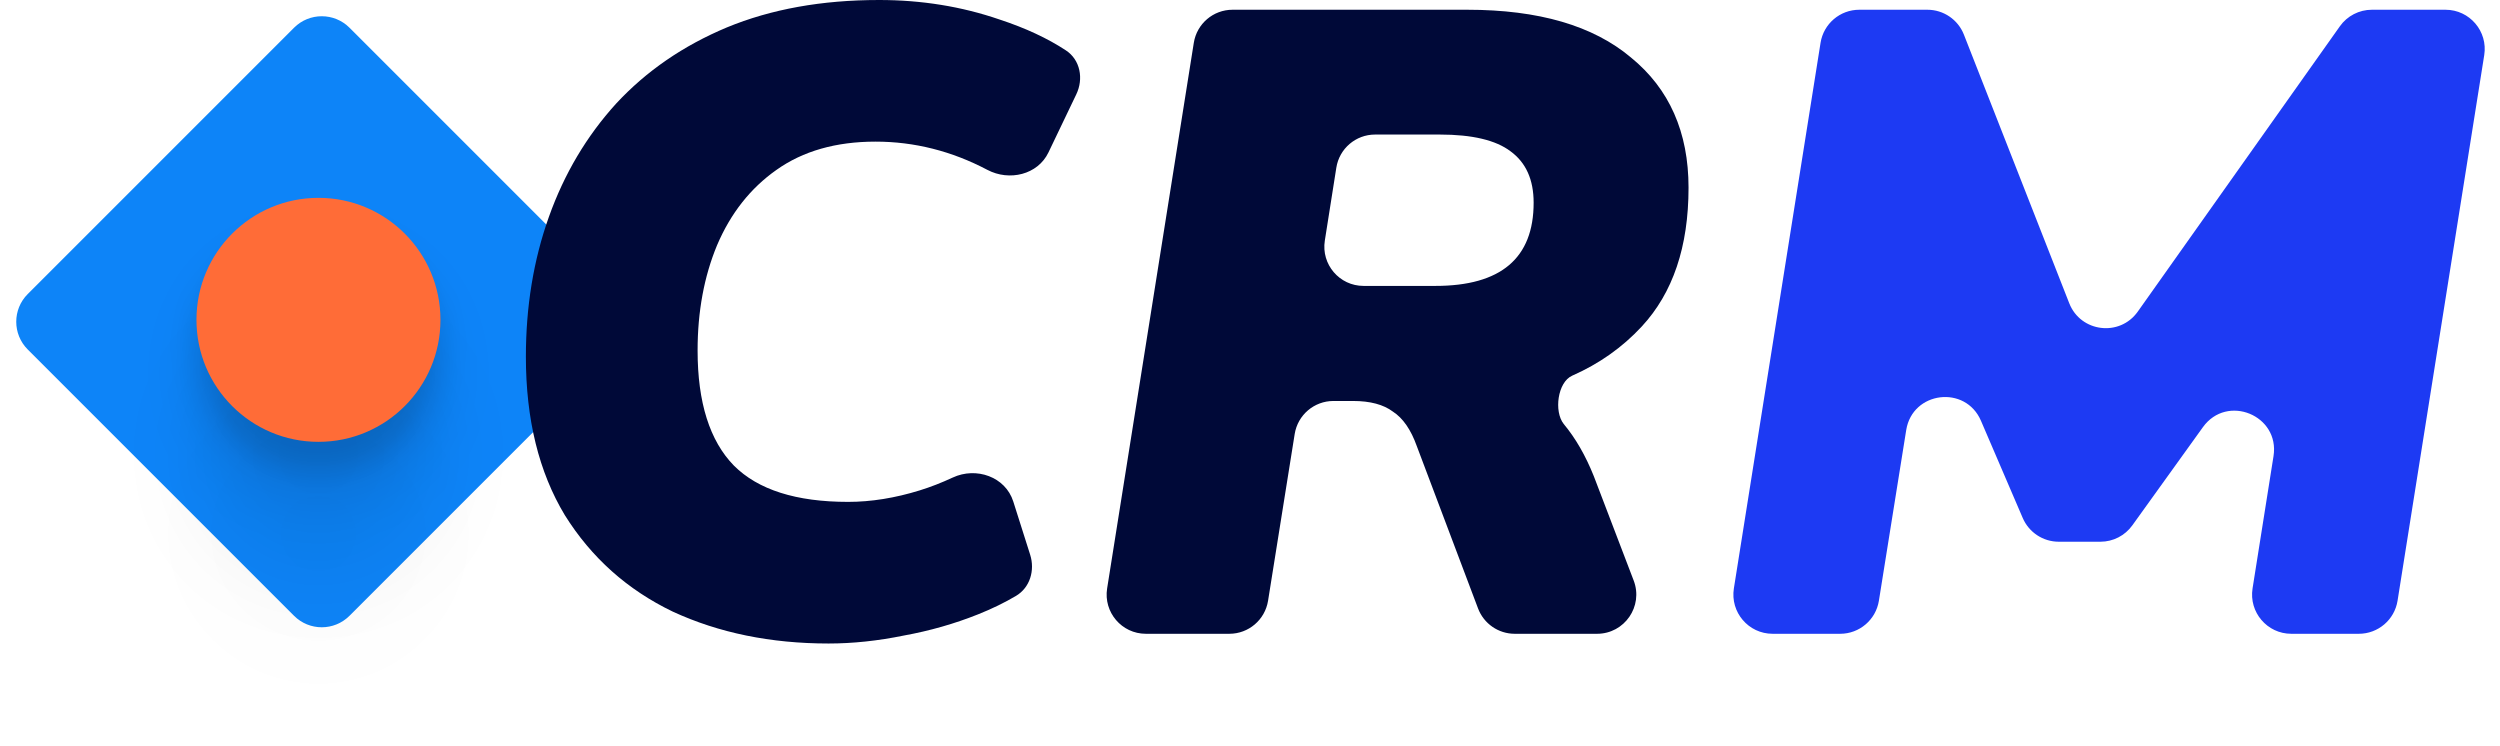
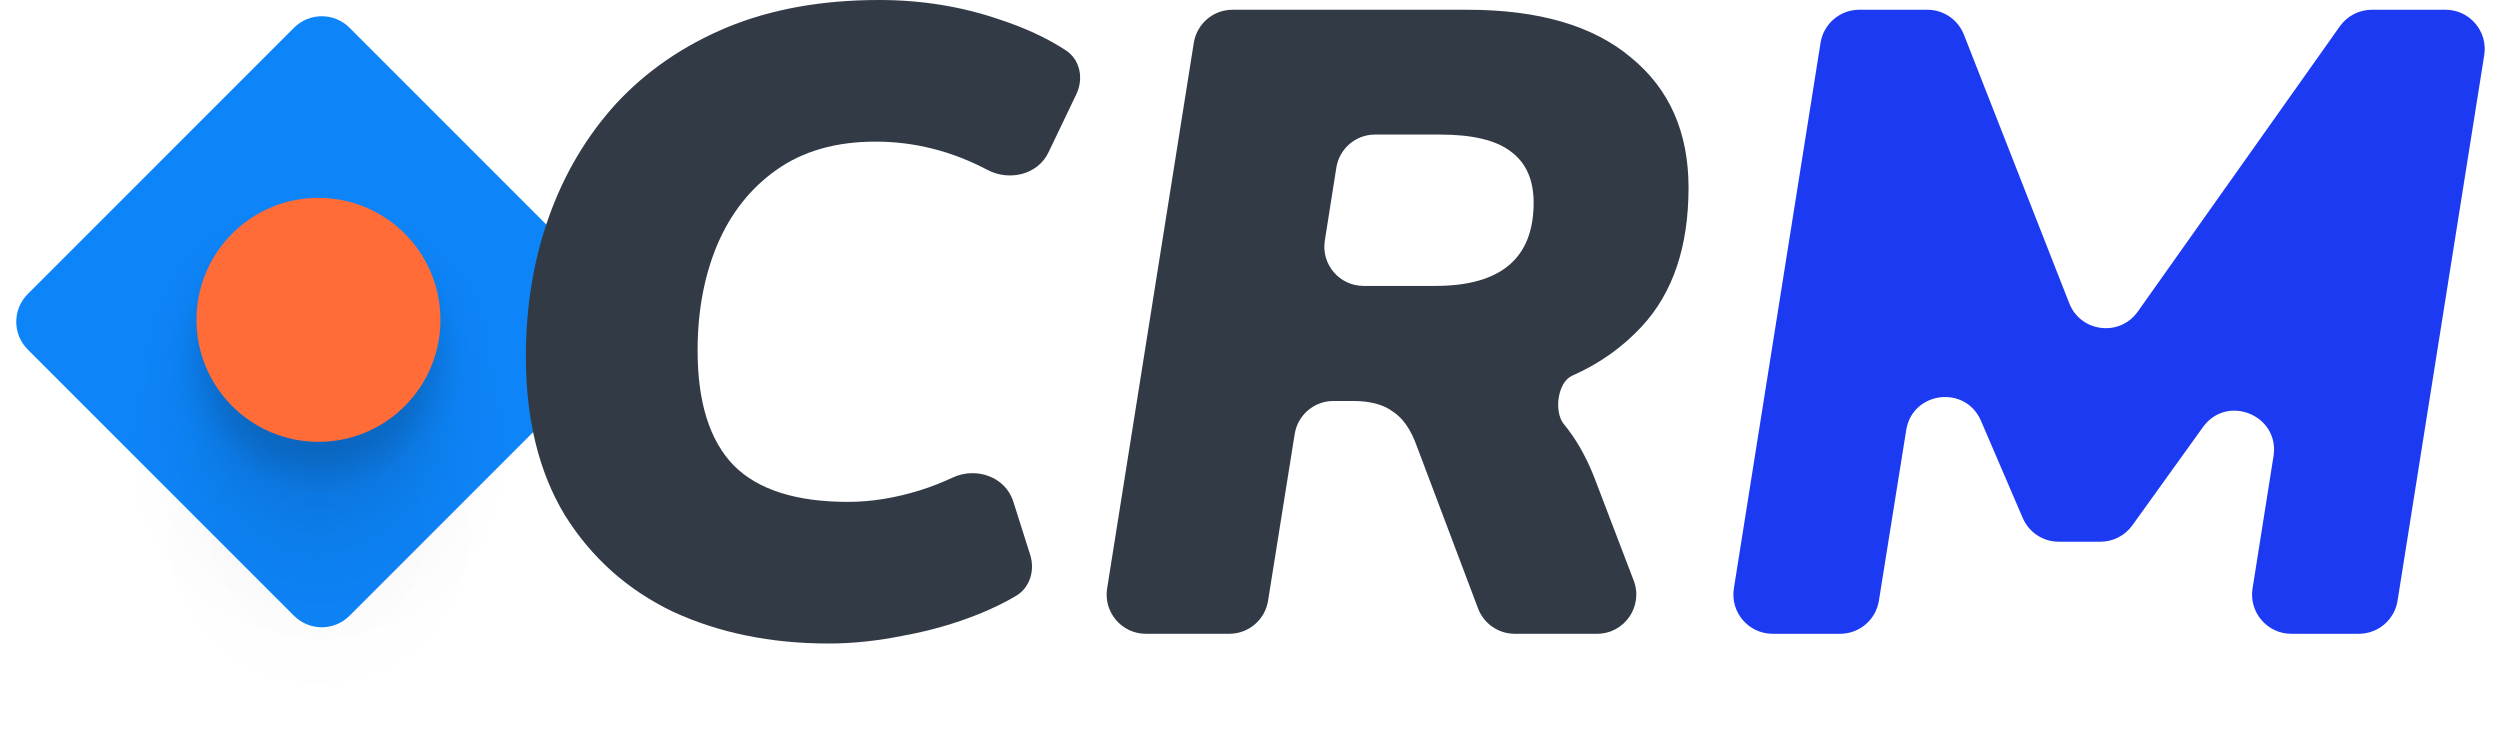
<svg xmlns="http://www.w3.org/2000/svg" width="255" height="76" viewBox="0 0 255 76" fill="none">
  <rect x="32.82" width="46.414" height="46.414" rx="4" transform="rotate(45 32.8203 0)" fill="#0D84F8" />
  <g filter="url(#filter0_dddd_0_1)">
    <circle cx="32.483" cy="32.624" r="12.444" fill="#FF6C37" />
  </g>
  <path d="M180.806 64.646C178.346 64.646 176.469 62.447 176.855 60.018L185.696 4.367C186.005 2.424 187.68 0.994 189.647 0.994H196.596C198.241 0.994 199.719 2.002 200.319 3.534L211.064 30.933C212.226 33.895 216.213 34.381 218.052 31.784L238.666 2.682C239.416 1.623 240.633 0.994 241.93 0.994H249.441C251.901 0.994 253.778 3.193 253.392 5.622L244.551 61.273C244.242 63.216 242.567 64.646 240.6 64.646H233.711C231.252 64.646 229.376 62.448 229.761 60.02L231.898 46.528C232.558 42.365 227.16 40.145 224.699 43.568L217.494 53.591C216.743 54.636 215.534 55.256 214.246 55.256H209.994C208.395 55.256 206.95 54.304 206.319 52.835L202.059 42.92C200.478 39.239 195.068 39.91 194.434 43.866L191.647 61.278C191.336 63.218 189.662 64.646 187.697 64.646H180.806Z" fill="#1D3AF3" />
-   <path d="M116.877 64.646C114.418 64.646 112.541 62.447 112.927 60.018L121.768 4.367C122.076 2.424 123.751 0.994 125.718 0.994H149.66C156.943 0.994 162.511 2.619 166.363 5.87C170.275 9.06 172.231 13.484 172.231 19.142C172.231 25.161 170.636 29.886 167.446 33.316C165.478 35.436 163.118 37.103 160.364 38.318C158.874 38.976 158.484 41.976 159.501 43.248C160.705 44.692 161.728 46.468 162.571 48.575L166.637 59.218C167.637 61.837 165.703 64.646 162.9 64.646H154.502C152.838 64.646 151.348 63.615 150.76 62.058L144.514 45.505C143.912 43.82 143.099 42.646 142.076 41.984C141.113 41.262 139.759 40.9 138.013 40.9H136.008C134.042 40.9 132.368 42.329 132.058 44.27L129.342 61.276C129.032 63.217 127.358 64.646 125.392 64.646H116.877ZM135.132 24.539C134.748 26.967 136.625 29.163 139.083 29.163H146.41C153.091 29.163 156.431 26.334 156.431 20.676C156.431 18.329 155.649 16.584 154.084 15.44C152.579 14.296 150.172 13.724 146.861 13.724H140.257C138.289 13.724 136.613 15.156 136.306 17.101L135.132 24.539Z" fill="#000938" />
-   <path d="M84.517 65.638C78.619 65.638 73.322 64.554 68.627 62.387C63.992 60.16 60.321 56.88 57.612 52.546C54.964 48.152 53.64 42.765 53.64 36.385C53.64 31.269 54.422 26.514 55.987 22.12C57.552 17.726 59.839 13.874 62.849 10.563C65.918 7.253 69.68 4.665 74.135 2.799C78.649 0.933 83.825 0 89.664 0C93.997 0 98.09 0.662 101.943 1.986C104.585 2.853 106.846 3.905 108.723 5.14C110.193 6.107 110.542 8.036 109.782 9.622L106.943 15.547C105.851 17.826 102.952 18.506 100.717 17.328C97.07 15.406 93.265 14.446 89.302 14.446C85.27 14.446 81.899 15.409 79.191 17.335C76.542 19.201 74.526 21.759 73.141 25.009C71.817 28.199 71.155 31.781 71.155 35.753C71.155 41.05 72.389 44.962 74.857 47.49C77.325 49.958 81.207 51.192 86.504 51.192C88.851 51.192 91.289 50.801 93.817 50.018C94.915 49.678 96.035 49.242 97.178 48.71C99.575 47.592 102.553 48.63 103.353 51.151L105.077 56.585C105.581 58.175 105.06 59.937 103.625 60.786C102.465 61.471 101.182 62.096 99.776 62.658C97.368 63.621 94.84 64.344 92.192 64.825C89.543 65.367 86.985 65.638 84.517 65.638Z" fill="#000938" />
+   <path d="M116.877 64.646C114.418 64.646 112.541 62.447 112.927 60.018L121.768 4.367C122.076 2.424 123.751 0.994 125.718 0.994H149.66C156.943 0.994 162.511 2.619 166.363 5.87C170.275 9.06 172.231 13.484 172.231 19.142C172.231 25.161 170.636 29.886 167.446 33.316C165.478 35.436 163.118 37.103 160.364 38.318C158.874 38.976 158.484 41.976 159.501 43.248C160.705 44.692 161.728 46.468 162.571 48.575L166.637 59.218C167.637 61.837 165.703 64.646 162.9 64.646H154.502C152.838 64.646 151.348 63.615 150.76 62.058L144.514 45.505C143.912 43.82 143.099 42.646 142.076 41.984C141.113 41.262 139.759 40.9 138.013 40.9H136.008C134.042 40.9 132.368 42.329 132.058 44.27L129.342 61.276C129.032 63.217 127.358 64.646 125.392 64.646H116.877ZM135.132 24.539C134.748 26.967 136.625 29.163 139.083 29.163H146.41C153.091 29.163 156.431 26.334 156.431 20.676C156.431 18.329 155.649 16.584 154.084 15.44C152.579 14.296 150.172 13.724 146.861 13.724H140.257C138.289 13.724 136.613 15.156 136.306 17.101L135.132 24.539Z" fill="#323a46" />
+   <path d="M84.517 65.638C78.619 65.638 73.322 64.554 68.627 62.387C63.992 60.16 60.321 56.88 57.612 52.546C54.964 48.152 53.64 42.765 53.64 36.385C53.64 31.269 54.422 26.514 55.987 22.12C57.552 17.726 59.839 13.874 62.849 10.563C65.918 7.253 69.68 4.665 74.135 2.799C78.649 0.933 83.825 0 89.664 0C93.997 0 98.09 0.662 101.943 1.986C104.585 2.853 106.846 3.905 108.723 5.14C110.193 6.107 110.542 8.036 109.782 9.622L106.943 15.547C105.851 17.826 102.952 18.506 100.717 17.328C97.07 15.406 93.265 14.446 89.302 14.446C85.27 14.446 81.899 15.409 79.191 17.335C76.542 19.201 74.526 21.759 73.141 25.009C71.817 28.199 71.155 31.781 71.155 35.753C71.155 41.05 72.389 44.962 74.857 47.49C77.325 49.958 81.207 51.192 86.504 51.192C88.851 51.192 91.289 50.801 93.817 50.018C94.915 49.678 96.035 49.242 97.178 48.71C99.575 47.592 102.553 48.63 103.353 51.151L105.077 56.585C105.581 58.175 105.06 59.937 103.625 60.786C102.465 61.471 101.182 62.096 99.776 62.658C97.368 63.621 94.84 64.344 92.192 64.825C89.543 65.367 86.985 65.638 84.517 65.638Z" fill="#323a46" />
  <defs>
    <filter id="filter0_dddd_0_1" x="11.864" y="20.18" width="41.239" height="54.865" filterUnits="userSpaceOnUse" color-interpolation-filters="sRGB">
      <feFlood flood-opacity="0" result="BackgroundImageFix" />
      <feColorMatrix in="SourceAlpha" type="matrix" values="0 0 0 0 0 0 0 0 0 0 0 0 0 0 0 0 0 0 127 0" result="hardAlpha" />
      <feOffset dy="2.725" />
      <feGaussianBlur stdDeviation="1.363" />
      <feColorMatrix type="matrix" values="0 0 0 0 0 0 0 0 0 0 0 0 0 0 0 0 0 0 0.1 0" />
      <feBlend mode="normal" in2="BackgroundImageFix" result="effect1_dropShadow_0_1" />
      <feColorMatrix in="SourceAlpha" type="matrix" values="0 0 0 0 0 0 0 0 0 0 0 0 0 0 0 0 0 0 127 0" result="hardAlpha" />
      <feOffset dy="5.45" />
      <feGaussianBlur stdDeviation="2.725" />
      <feColorMatrix type="matrix" values="0 0 0 0 0 0 0 0 0 0 0 0 0 0 0 0 0 0 0.09 0" />
      <feBlend mode="normal" in2="effect1_dropShadow_0_1" result="effect2_dropShadow_0_1" />
      <feColorMatrix in="SourceAlpha" type="matrix" values="0 0 0 0 0 0 0 0 0 0 0 0 0 0 0 0 0 0 127 0" result="hardAlpha" />
      <feOffset dy="13.626" />
      <feGaussianBlur stdDeviation="4.088" />
      <feColorMatrix type="matrix" values="0 0 0 0 0 0 0 0 0 0 0 0 0 0 0 0 0 0 0.05 0" />
      <feBlend mode="normal" in2="effect2_dropShadow_0_1" result="effect3_dropShadow_0_1" />
      <feColorMatrix in="SourceAlpha" type="matrix" values="0 0 0 0 0 0 0 0 0 0 0 0 0 0 0 0 0 0 127 0" result="hardAlpha" />
      <feOffset dy="21.801" />
      <feGaussianBlur stdDeviation="4.088" />
      <feColorMatrix type="matrix" values="0 0 0 0 0 0 0 0 0 0 0 0 0 0 0 0 0 0 0.01 0" />
      <feBlend mode="normal" in2="effect3_dropShadow_0_1" result="effect4_dropShadow_0_1" />
      <feBlend mode="normal" in="SourceGraphic" in2="effect4_dropShadow_0_1" result="shape" />
    </filter>
  </defs>
</svg>
